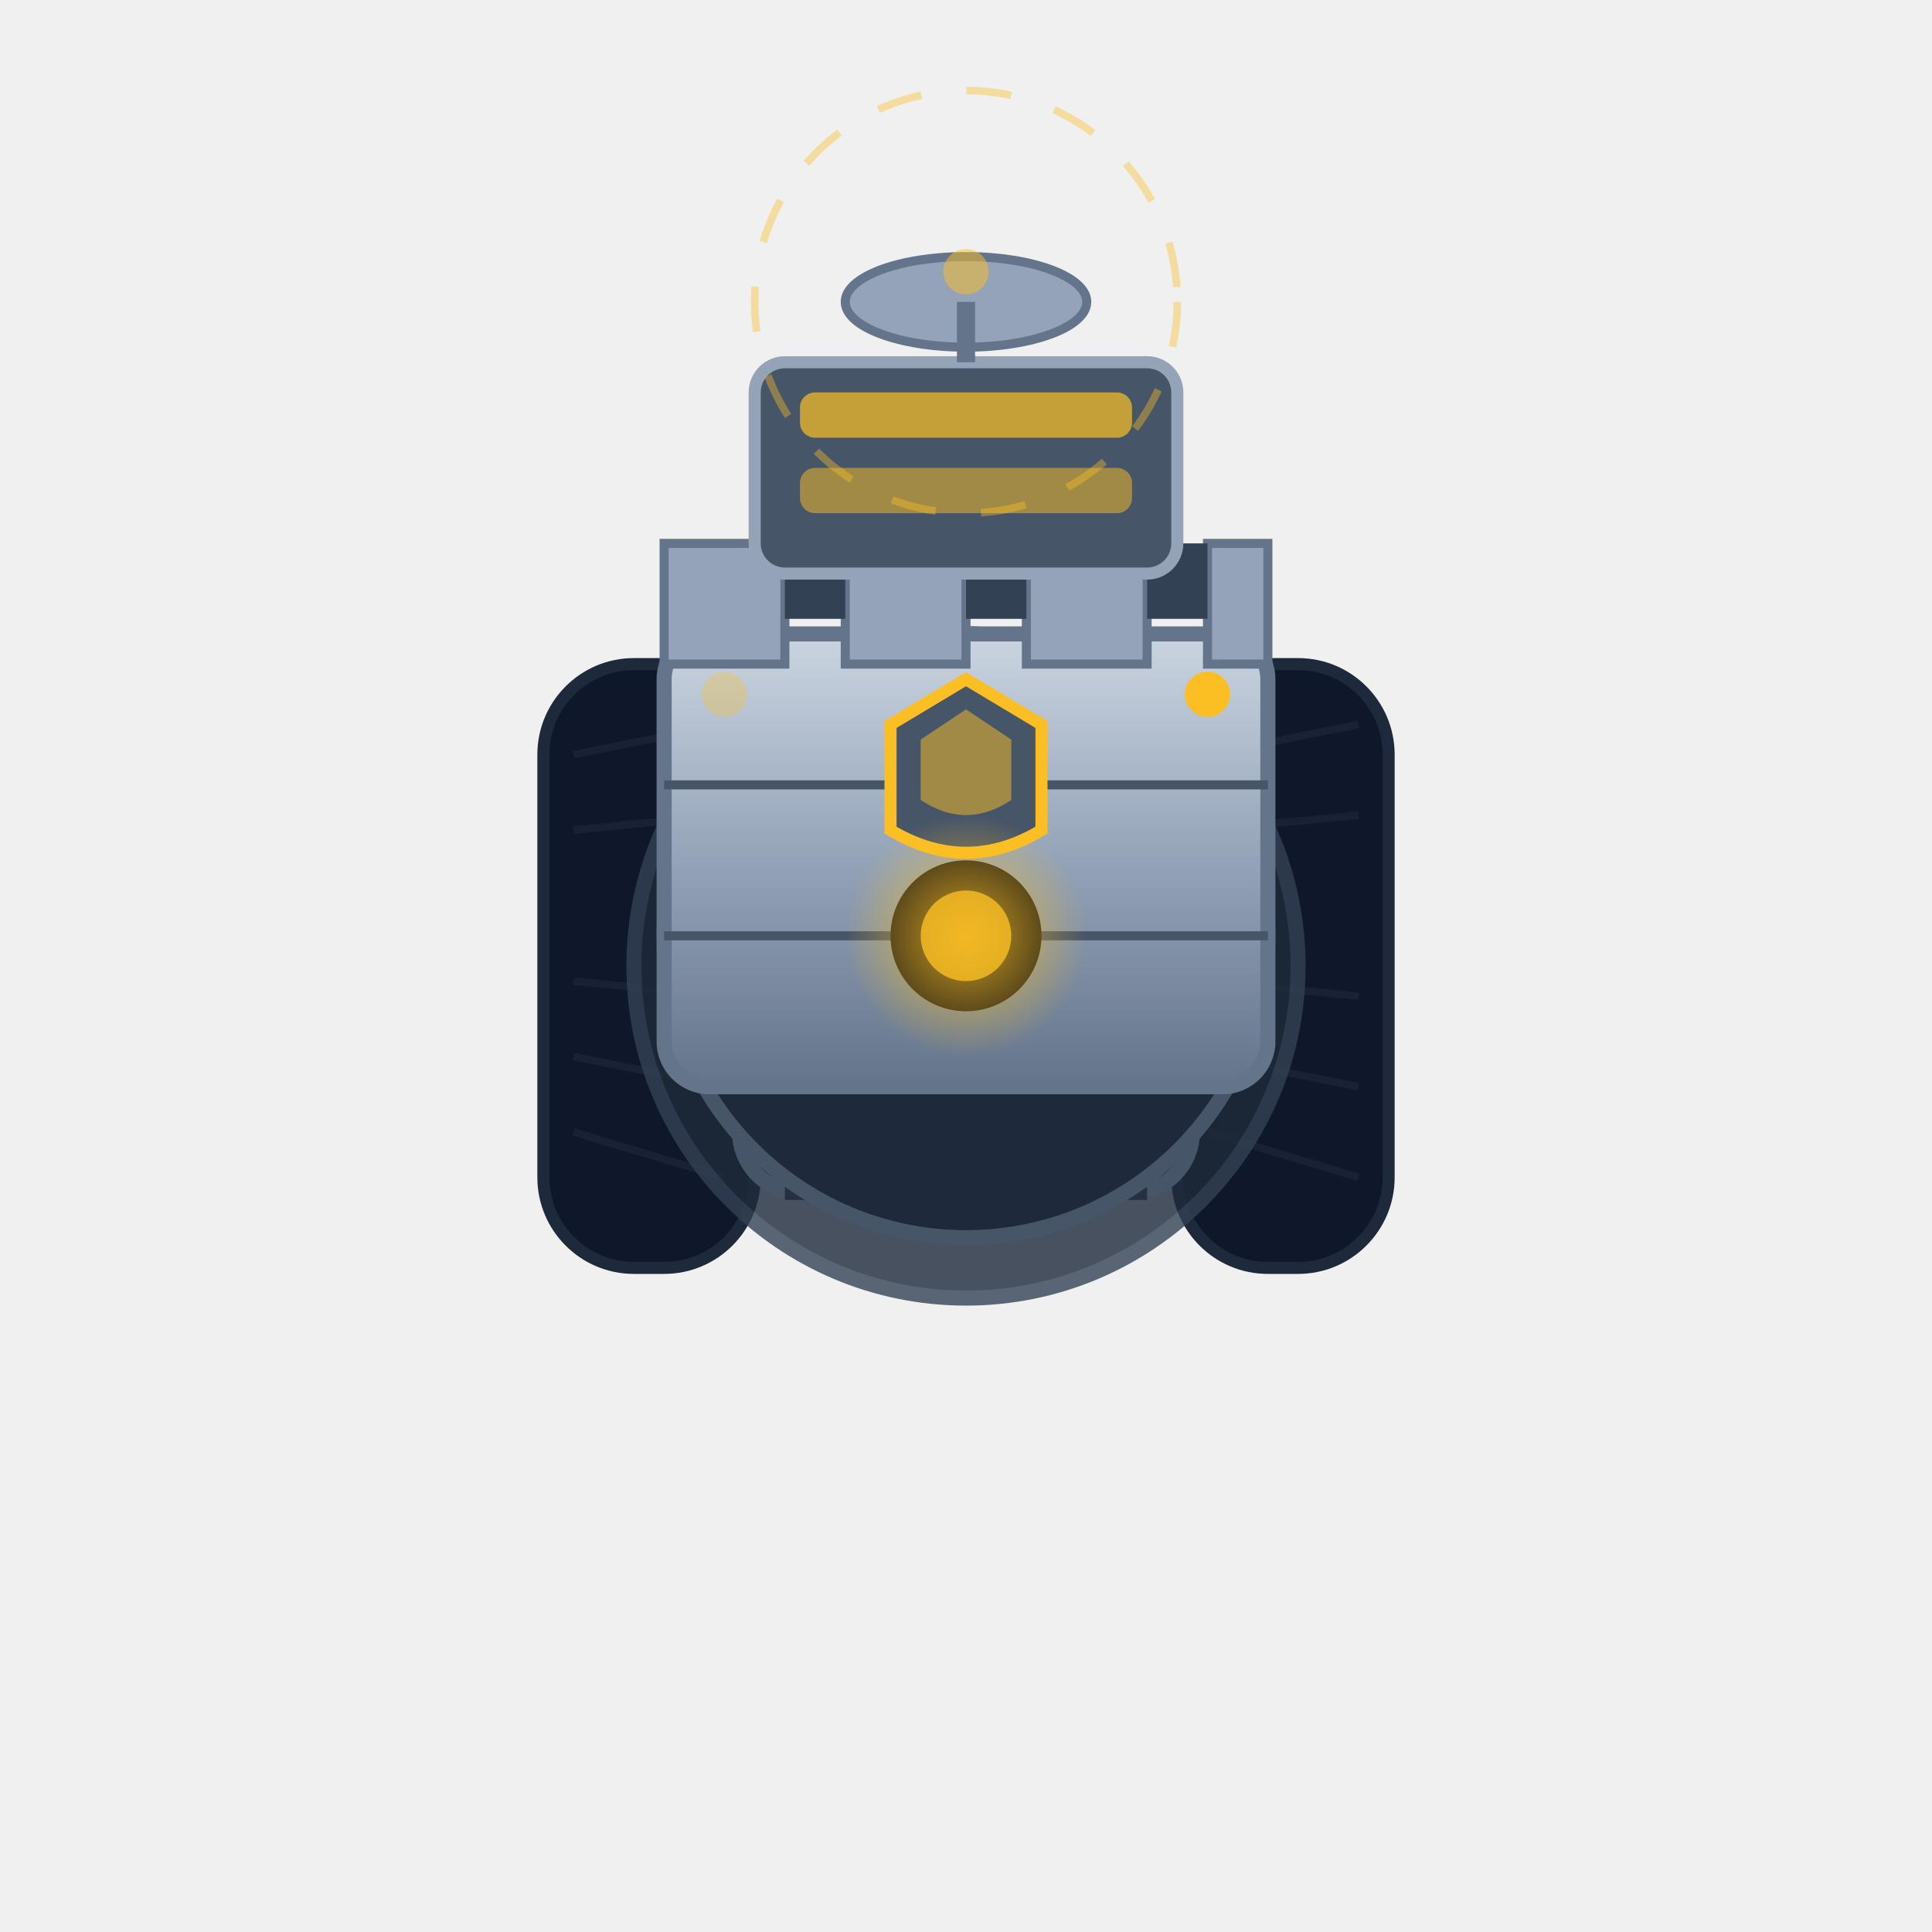
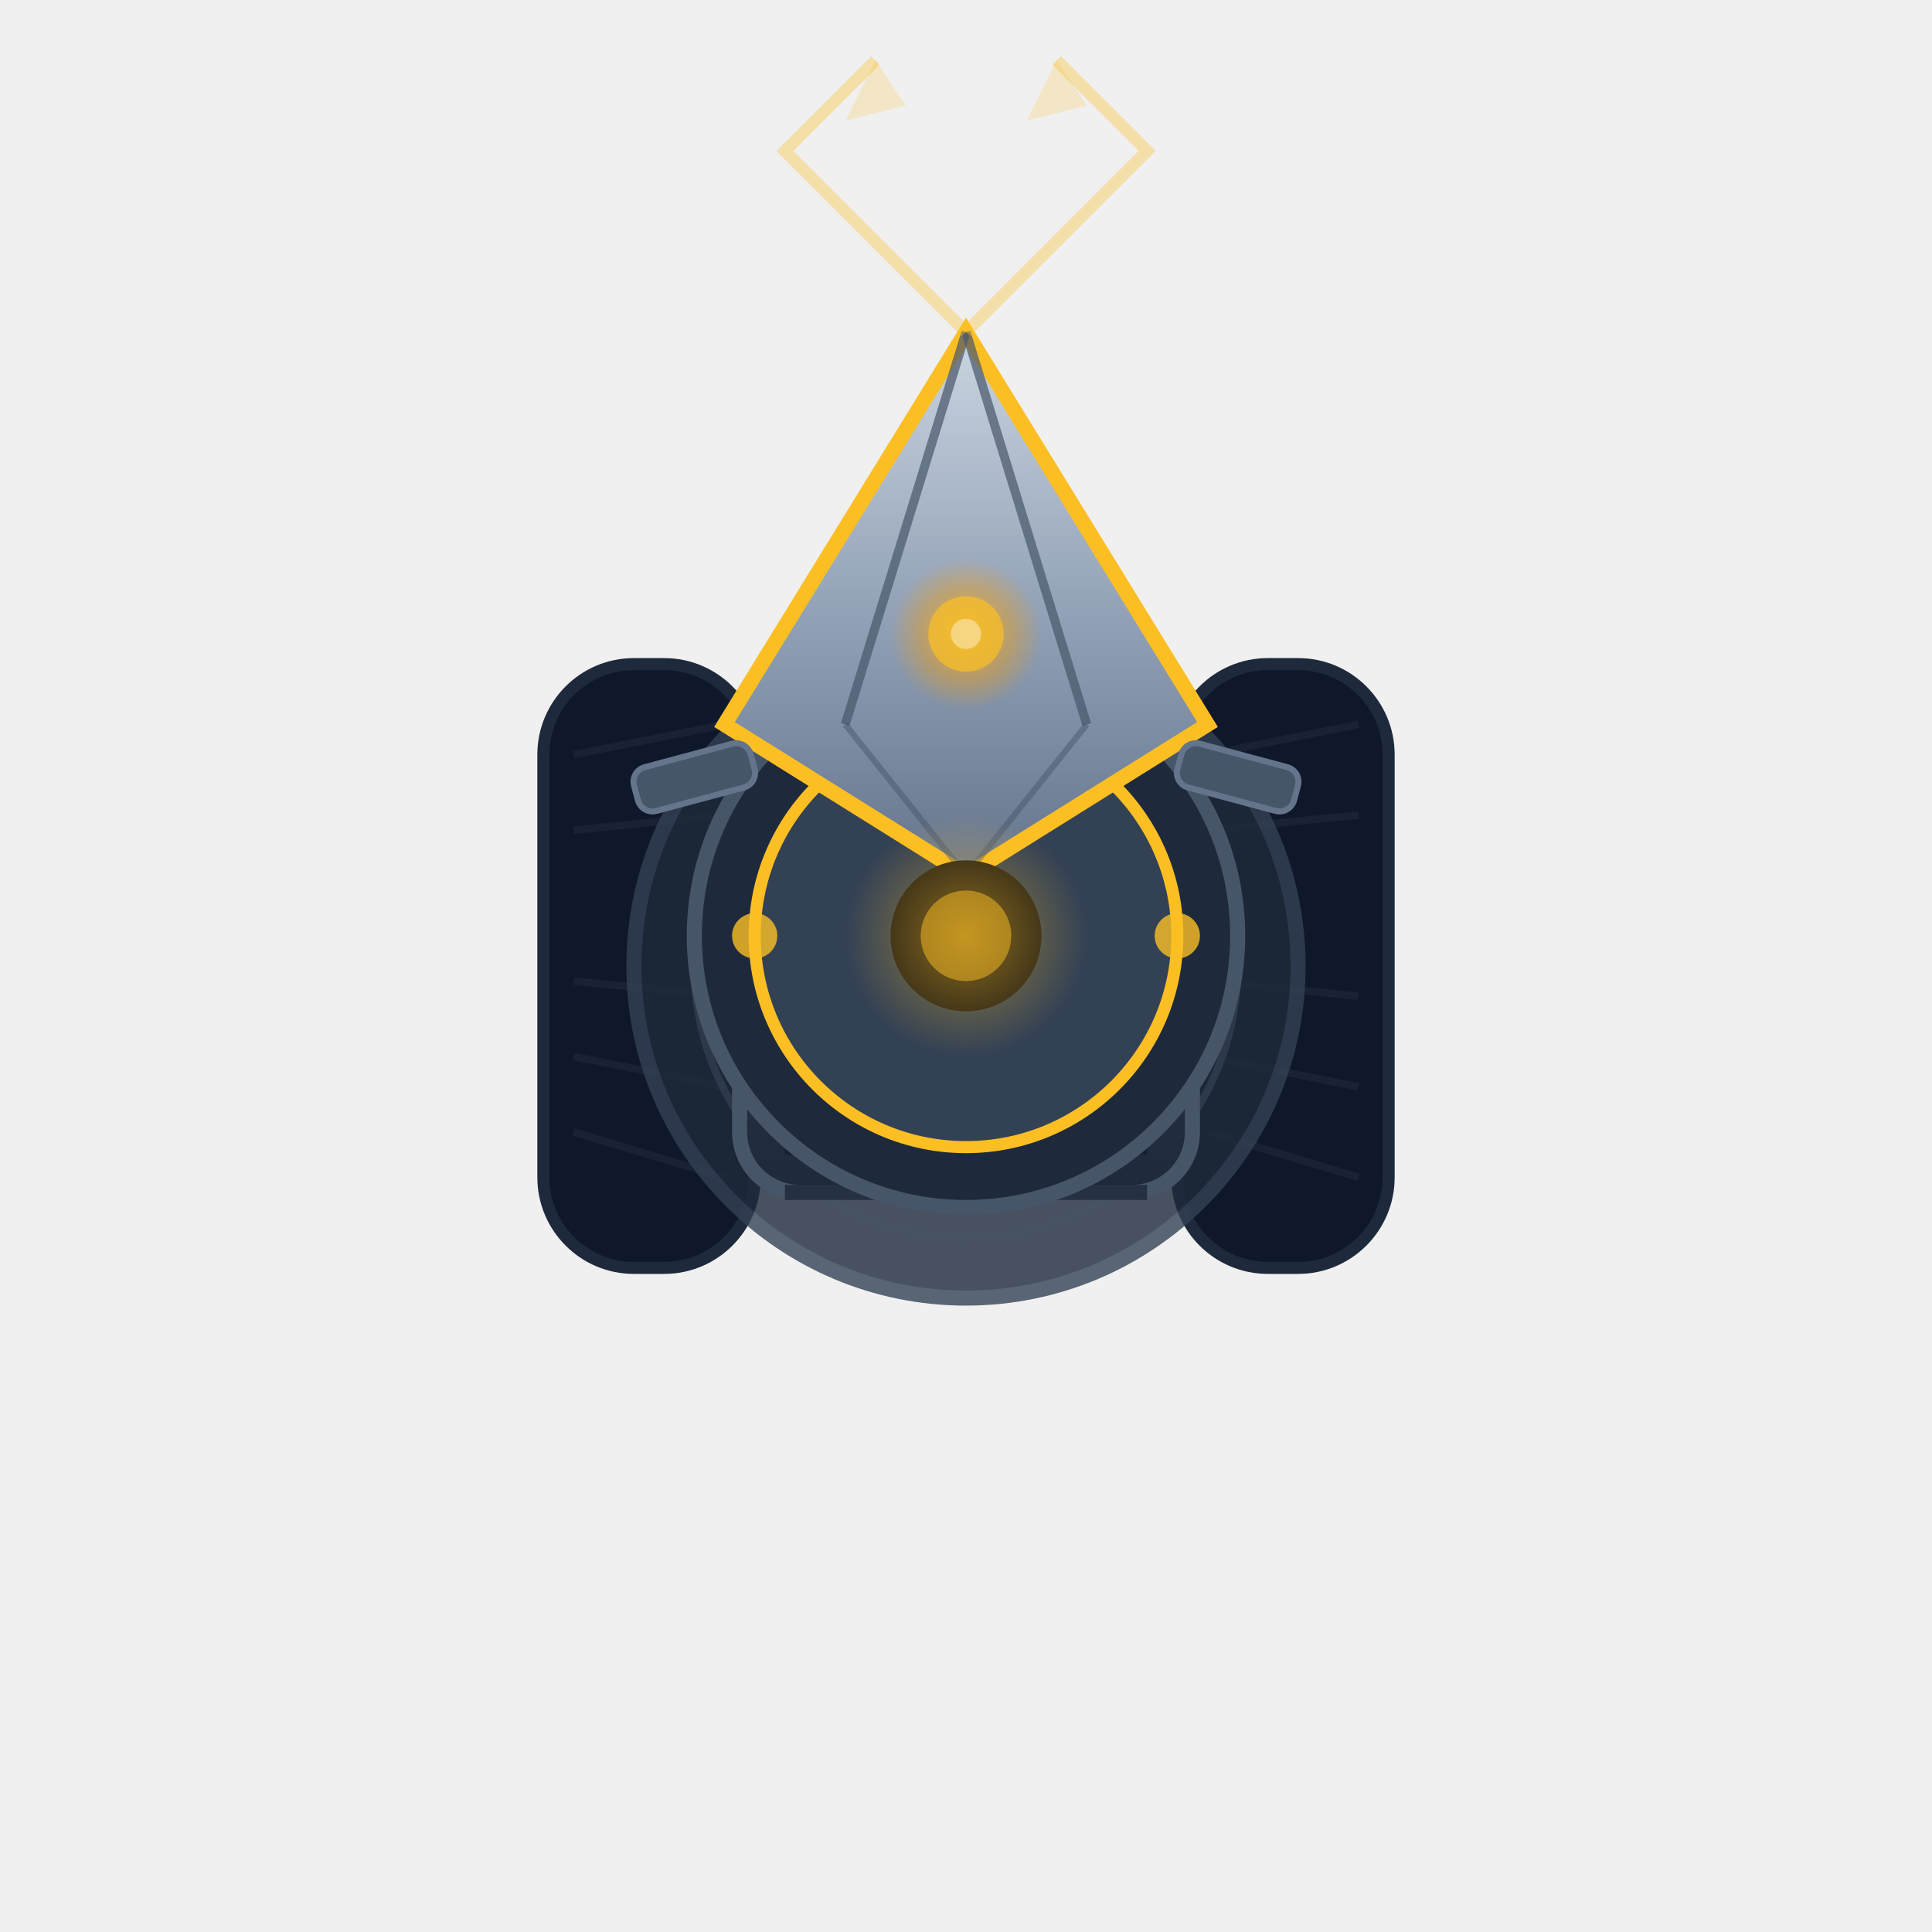
<svg xmlns="http://www.w3.org/2000/svg" viewBox="0 0 128 128">
  <defs>
-     <linearGradient id="frt-hull" x1="0" y1="0" x2="0" y2="1">
+     <linearGradient id="ec-hull" x1="0" y1="0" x2="0" y2="1">
      <stop offset="0%" stop-color="#334155" />
      <stop offset="100%" stop-color="#1e293b" />
    </linearGradient>
-     <linearGradient id="frt-wall" x1="0" y1="0" x2="0" y2="1">
+     <linearGradient id="ec-reflector" x1="0" y1="0" x2="0" y2="1">
      <stop offset="0%" stop-color="#cbd5e1" />
      <stop offset="50%" stop-color="#94a3b8" />
      <stop offset="100%" stop-color="#64748b" />
    </linearGradient>
-     <radialGradient id="frt-glow" cx="50%" cy="50%" r="50%">
+     <radialGradient id="ec-glow" cx="50%" cy="50%" r="50%">
+       <stop offset="0%" stop-color="#fbbf24" stop-opacity="0.5" />
+       <stop offset="100%" stop-color="#fbbf24" stop-opacity="0" />
+     </radialGradient>
+     <radialGradient id="ec-core" cx="50%" cy="50%" r="50%">
      <stop offset="0%" stop-color="#fbbf24" stop-opacity="0.8" />
-       <stop offset="100%" stop-color="#fbbf24" stop-opacity="0" />
+       <stop offset="60%" stop-color="#f59e0b" stop-opacity="0.4" />
+       <stop offset="100%" stop-color="#f59e0b" stop-opacity="0" />
    </radialGradient>
  </defs>
  <rect x="36" y="44" width="14" height="40" rx="6" fill="#0f172a" stroke="#1e293b" stroke-width="0.8" />
  <line x1="38" y1="50" x2="48" y2="48" stroke="#1e293b" stroke-width="0.5" opacity="0.6" />
  <line x1="38" y1="55" x2="48" y2="54" stroke="#1e293b" stroke-width="0.5" opacity="0.6" />
  <line x1="38" y1="65" x2="48" y2="66" stroke="#1e293b" stroke-width="0.5" opacity="0.6" />
  <line x1="38" y1="70" x2="48" y2="72" stroke="#1e293b" stroke-width="0.5" opacity="0.6" />
  <line x1="38" y1="75" x2="48" y2="78" stroke="#1e293b" stroke-width="0.5" opacity="0.6" />
  <rect x="78" y="44" width="14" height="40" rx="6" fill="#0f172a" stroke="#1e293b" stroke-width="0.8" />
  <line x1="80" y1="50" x2="90" y2="48" stroke="#1e293b" stroke-width="0.5" opacity="0.6" />
  <line x1="80" y1="55" x2="90" y2="54" stroke="#1e293b" stroke-width="0.5" opacity="0.6" />
  <line x1="80" y1="65" x2="90" y2="66" stroke="#1e293b" stroke-width="0.5" opacity="0.6" />
  <line x1="80" y1="70" x2="90" y2="72" stroke="#1e293b" stroke-width="0.5" opacity="0.6" />
  <line x1="80" y1="75" x2="90" y2="78" stroke="#1e293b" stroke-width="0.5" opacity="0.6" />
  <circle cx="64" cy="64" r="22" fill="#1e293b" stroke="#334155" stroke-width="1" opacity="0.8" />
  <circle cx="64" cy="64" r="18" fill="none" stroke="#475569" stroke-width="0.5" opacity="0.4" />
-   <rect x="49" y="49" width="30" height="30" rx="4" fill="url(#frt-hull)" stroke="#475569" stroke-width="1" />
+   <rect x="49" y="49" width="30" height="30" rx="4" fill="url(#ec-hull)" stroke="#475569" stroke-width="1" />
  <polygon points="57,49 64,43 71,49" fill="#475569" stroke="#64748b" stroke-width="0.5" />
  <line x1="52" y1="73" x2="76" y2="73" stroke="#0f172a" stroke-width="1" opacity="0.6" />
  <line x1="52" y1="76" x2="76" y2="76" stroke="#0f172a" stroke-width="1" opacity="0.6" />
  <line x1="52" y1="79" x2="76" y2="79" stroke="#0f172a" stroke-width="1" opacity="0.6" />
-   <circle cx="64" cy="62" r="20" fill="#1e293b" stroke="#475569" stroke-width="1" />
-   <rect x="44" y="42" width="40" height="30" rx="3" fill="url(#frt-wall)" stroke="#64748b" stroke-width="1" />
-   <line x1="44" y1="52" x2="84" y2="52" stroke="#475569" stroke-width="0.6" />
-   <line x1="44" y1="62" x2="84" y2="62" stroke="#475569" stroke-width="0.6" />
-   <rect x="44" y="36" width="8" height="8" fill="#94a3b8" stroke="#64748b" stroke-width="0.6" />
-   <rect x="56" y="36" width="8" height="8" fill="#94a3b8" stroke="#64748b" stroke-width="0.6" />
-   <rect x="68" y="36" width="8" height="8" fill="#94a3b8" stroke="#64748b" stroke-width="0.6" />
-   <rect x="80" y="36" width="4" height="8" fill="#94a3b8" stroke="#64748b" stroke-width="0.6" />
-   <rect x="52" y="36" width="4" height="5" fill="#334155" />
-   <rect x="64" y="36" width="4" height="5" fill="#334155" />
-   <rect x="76" y="36" width="4" height="5" fill="#334155" />
-   <rect x="50" y="24" width="28" height="14" rx="2" fill="#475569" stroke="#94a3b8" stroke-width="0.8" />
-   <rect x="53" y="26" width="22" height="3" rx="1" fill="#fbbf24" opacity="0.7" />
-   <rect x="53" y="31" width="22" height="3" rx="1" fill="#fbbf24" opacity="0.5" />
-   <path d="M59,48 L64,45 L69,48 L69,55 Q64,58 59,55 Z" fill="#475569" stroke="#fbbf24" stroke-width="0.8" />
-   <path d="M61,49 L64,47 L67,49 L67,53 Q64,55 61,53 Z" fill="#fbbf24" opacity="0.5" />
-   <ellipse cx="64" cy="20" rx="8" ry="3" fill="#94a3b8" stroke="#64748b" stroke-width="0.6" />
-   <line x1="64" y1="20" x2="64" y2="24" stroke="#64748b" stroke-width="1.2" />
-   <circle cx="64" cy="18" r="1.5" fill="#fbbf24" opacity="0.5" />
-   <circle cx="64" cy="20" r="14" fill="none" stroke="#fbbf24" stroke-width="0.5" opacity="0.4" stroke-dasharray="3,3" />
+   <circle cx="64" cy="62" r="18" fill="#1e293b" stroke="#475569" stroke-width="1" />
+   <circle cx="64" cy="62" r="14" fill="#334155" stroke="#fbbf24" stroke-width="0.8" />
+   <polygon points="64,22 80,48 64,58 48,48" fill="url(#ec-reflector)" stroke="#fbbf24" stroke-width="1" />
+   <line x1="64" y1="22" x2="56" y2="48" stroke="#475569" stroke-width="0.6" opacity="0.7" />
+   <line x1="64" y1="22" x2="72" y2="48" stroke="#475569" stroke-width="0.6" opacity="0.7" />
+   <line x1="56" y1="48" x2="64" y2="58" stroke="#475569" stroke-width="0.4" opacity="0.5" />
+   <line x1="72" y1="48" x2="64" y2="58" stroke="#475569" stroke-width="0.4" opacity="0.5" />
+   <polyline points="64,22 52,10 58,4" fill="none" stroke="#fbbf24" stroke-width="0.8" opacity="0.35" />
+   <polyline points="64,22 76,10 70,4" fill="none" stroke="#fbbf24" stroke-width="0.8" opacity="0.35" />
+   <polygon points="58,4 56,8 60,7" fill="#fbbf24" opacity="0.2" />
+   <polygon points="70,4 68,8 72,7" fill="#fbbf24" opacity="0.2" />
+   <circle cx="64" cy="42" r="5" fill="url(#ec-core)" />
+   <circle cx="64" cy="42" r="2.5" fill="#fbbf24" opacity="0.7" />
+   <circle cx="64" cy="42" r="1" fill="#ffffff" opacity="0.4" />
+   <rect x="42" y="50" width="8" height="3" rx="1" fill="#475569" stroke="#64748b" stroke-width="0.4" transform="rotate(-15,46,51.5)" />
+   <rect x="78" y="50" width="8" height="3" rx="1" fill="#475569" stroke="#64748b" stroke-width="0.4" transform="rotate(15,82,51.5)" />
  <circle cx="64" cy="62" r="5" fill="#1c1917" />
-   <circle cx="64" cy="62" r="3" fill="#fbbf24" opacity="0.8" />
-   <circle cx="64" cy="62" r="8" fill="url(#frt-glow)" />
-   <circle cx="48" cy="46" r="1.5" fill="#fbbf24" opacity="0.3" />
-   <circle cx="80" cy="46" r="1.5" fill="#fbbf24" opacity="1.0" />
+   <circle cx="64" cy="62" r="3" fill="#fbbf24" opacity="0.5" />
+   <circle cx="64" cy="62" r="8" fill="url(#ec-glow)" />
+   <circle cx="50" cy="62" r="1.5" fill="#fbbf24" opacity="0.8" />
+   <circle cx="78" cy="62" r="1.5" fill="#fbbf24" opacity="0.8" />
</svg>
